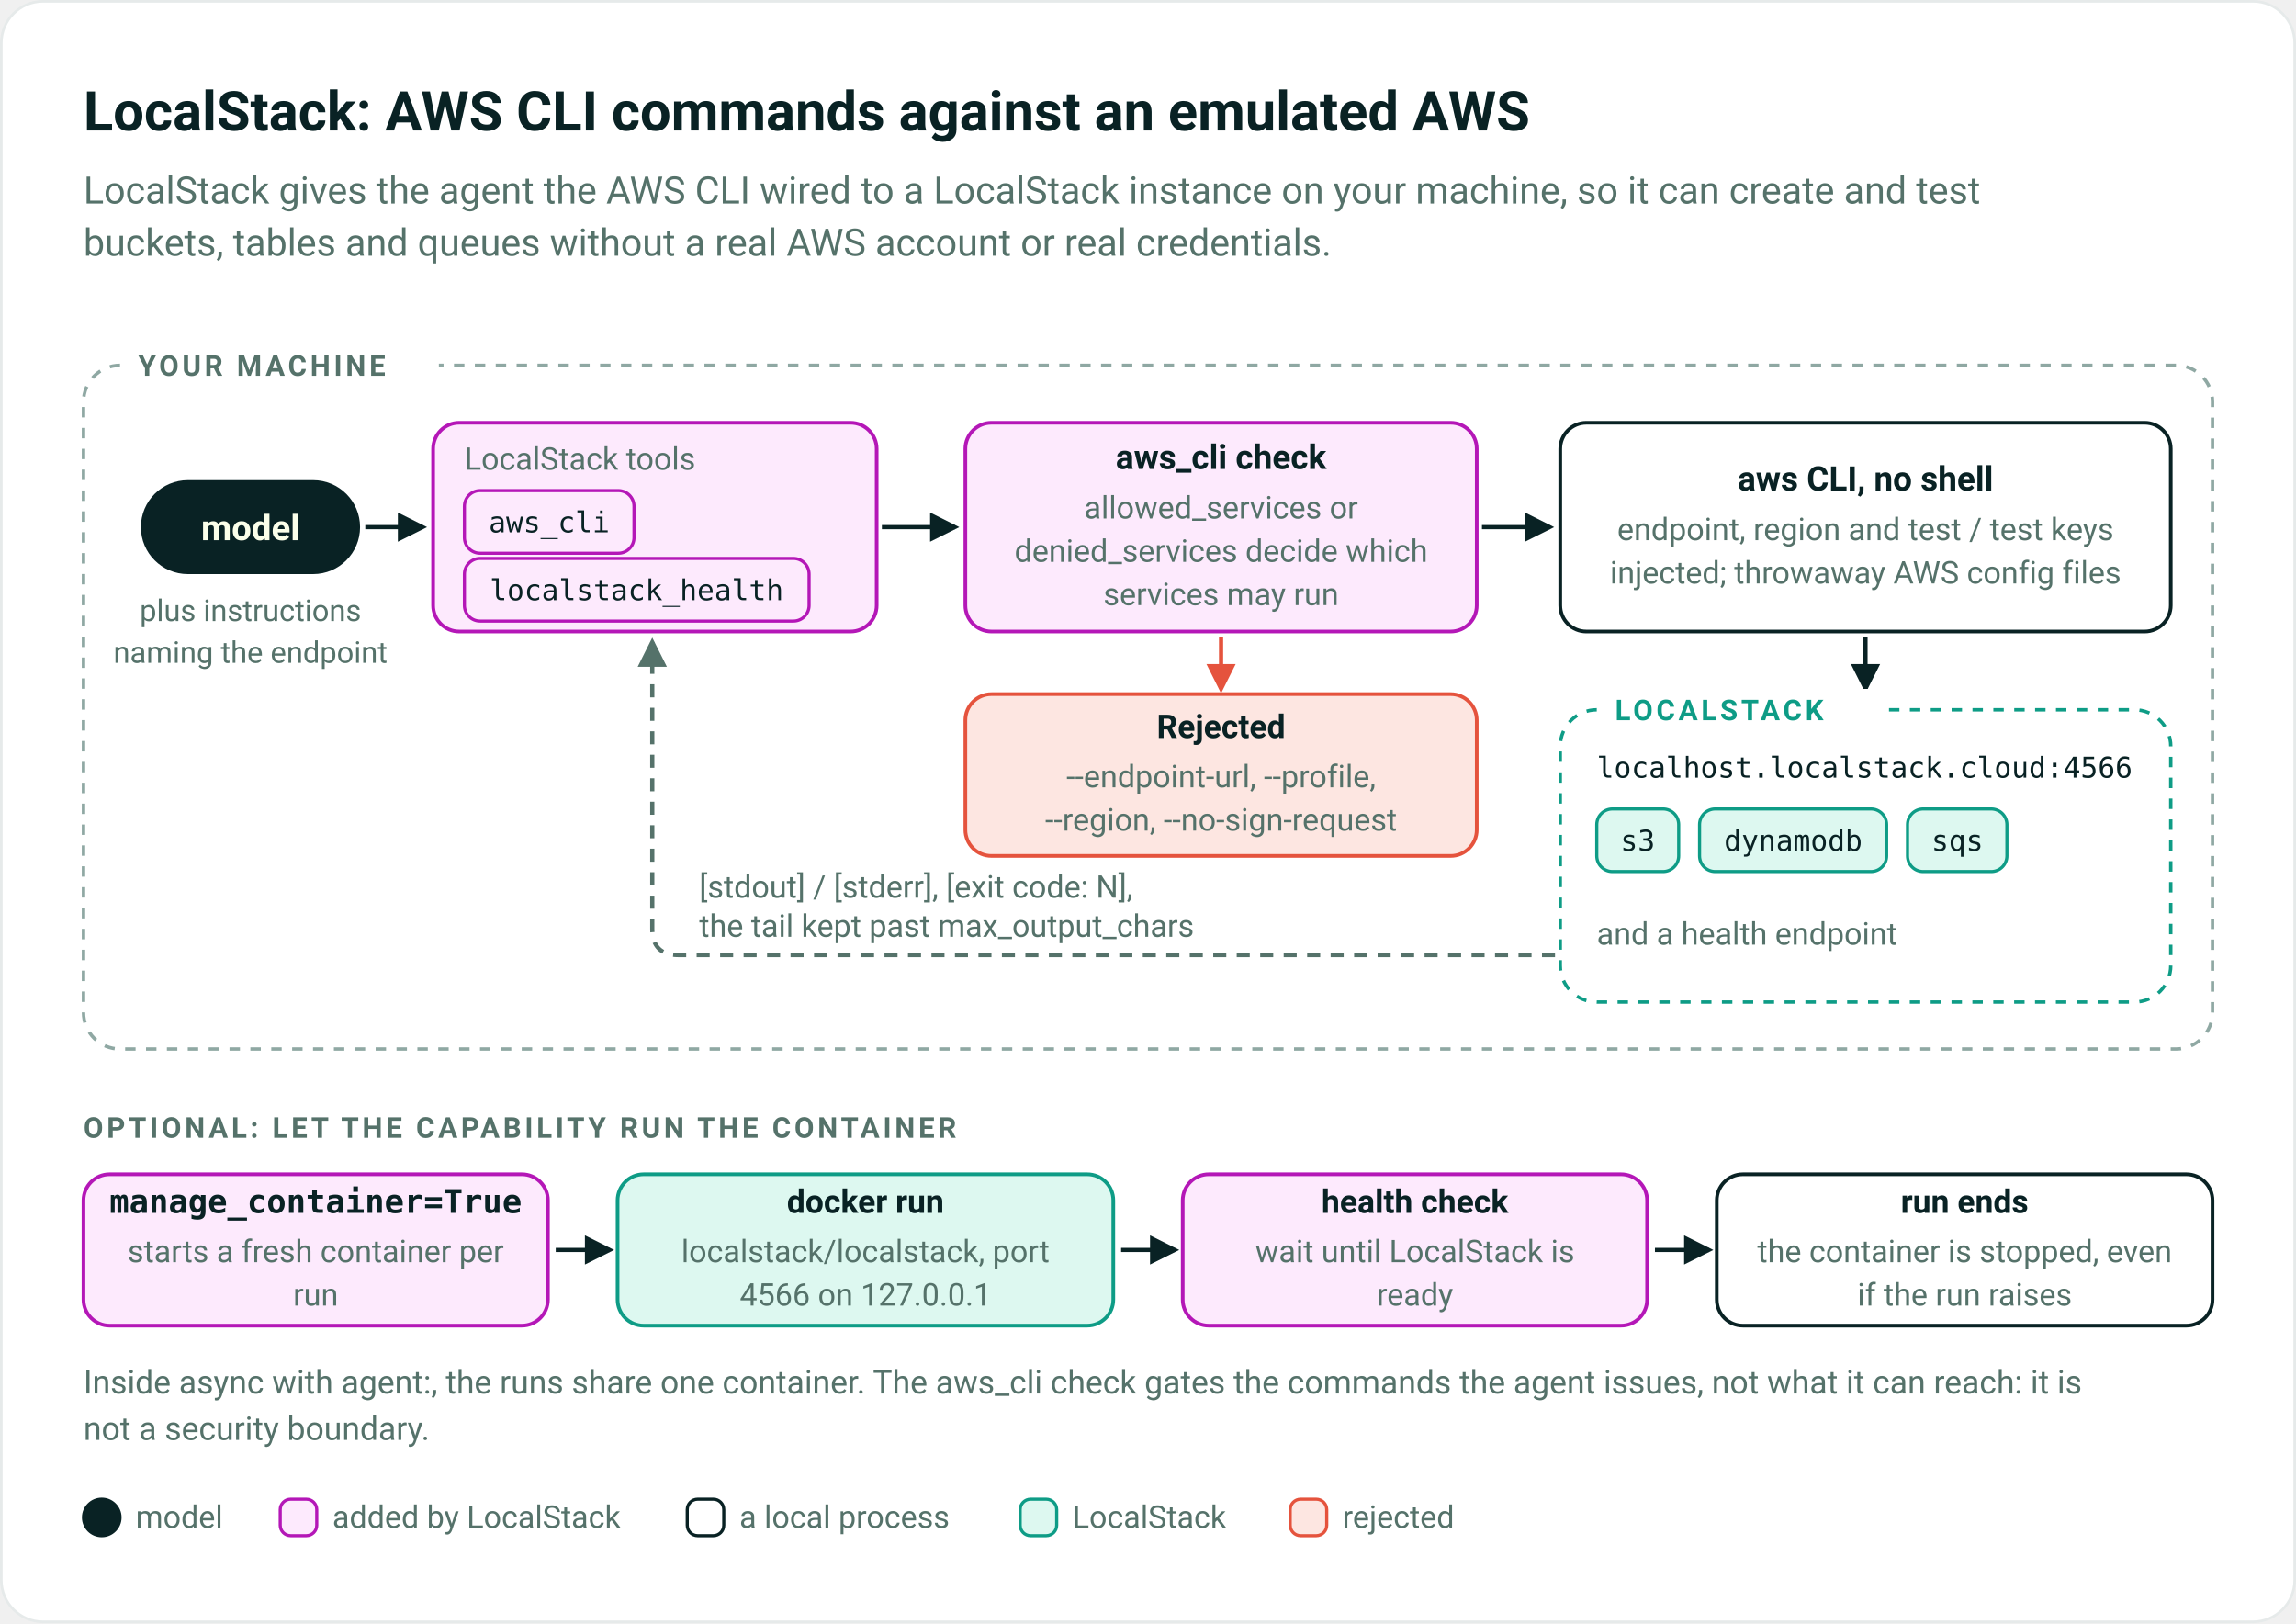
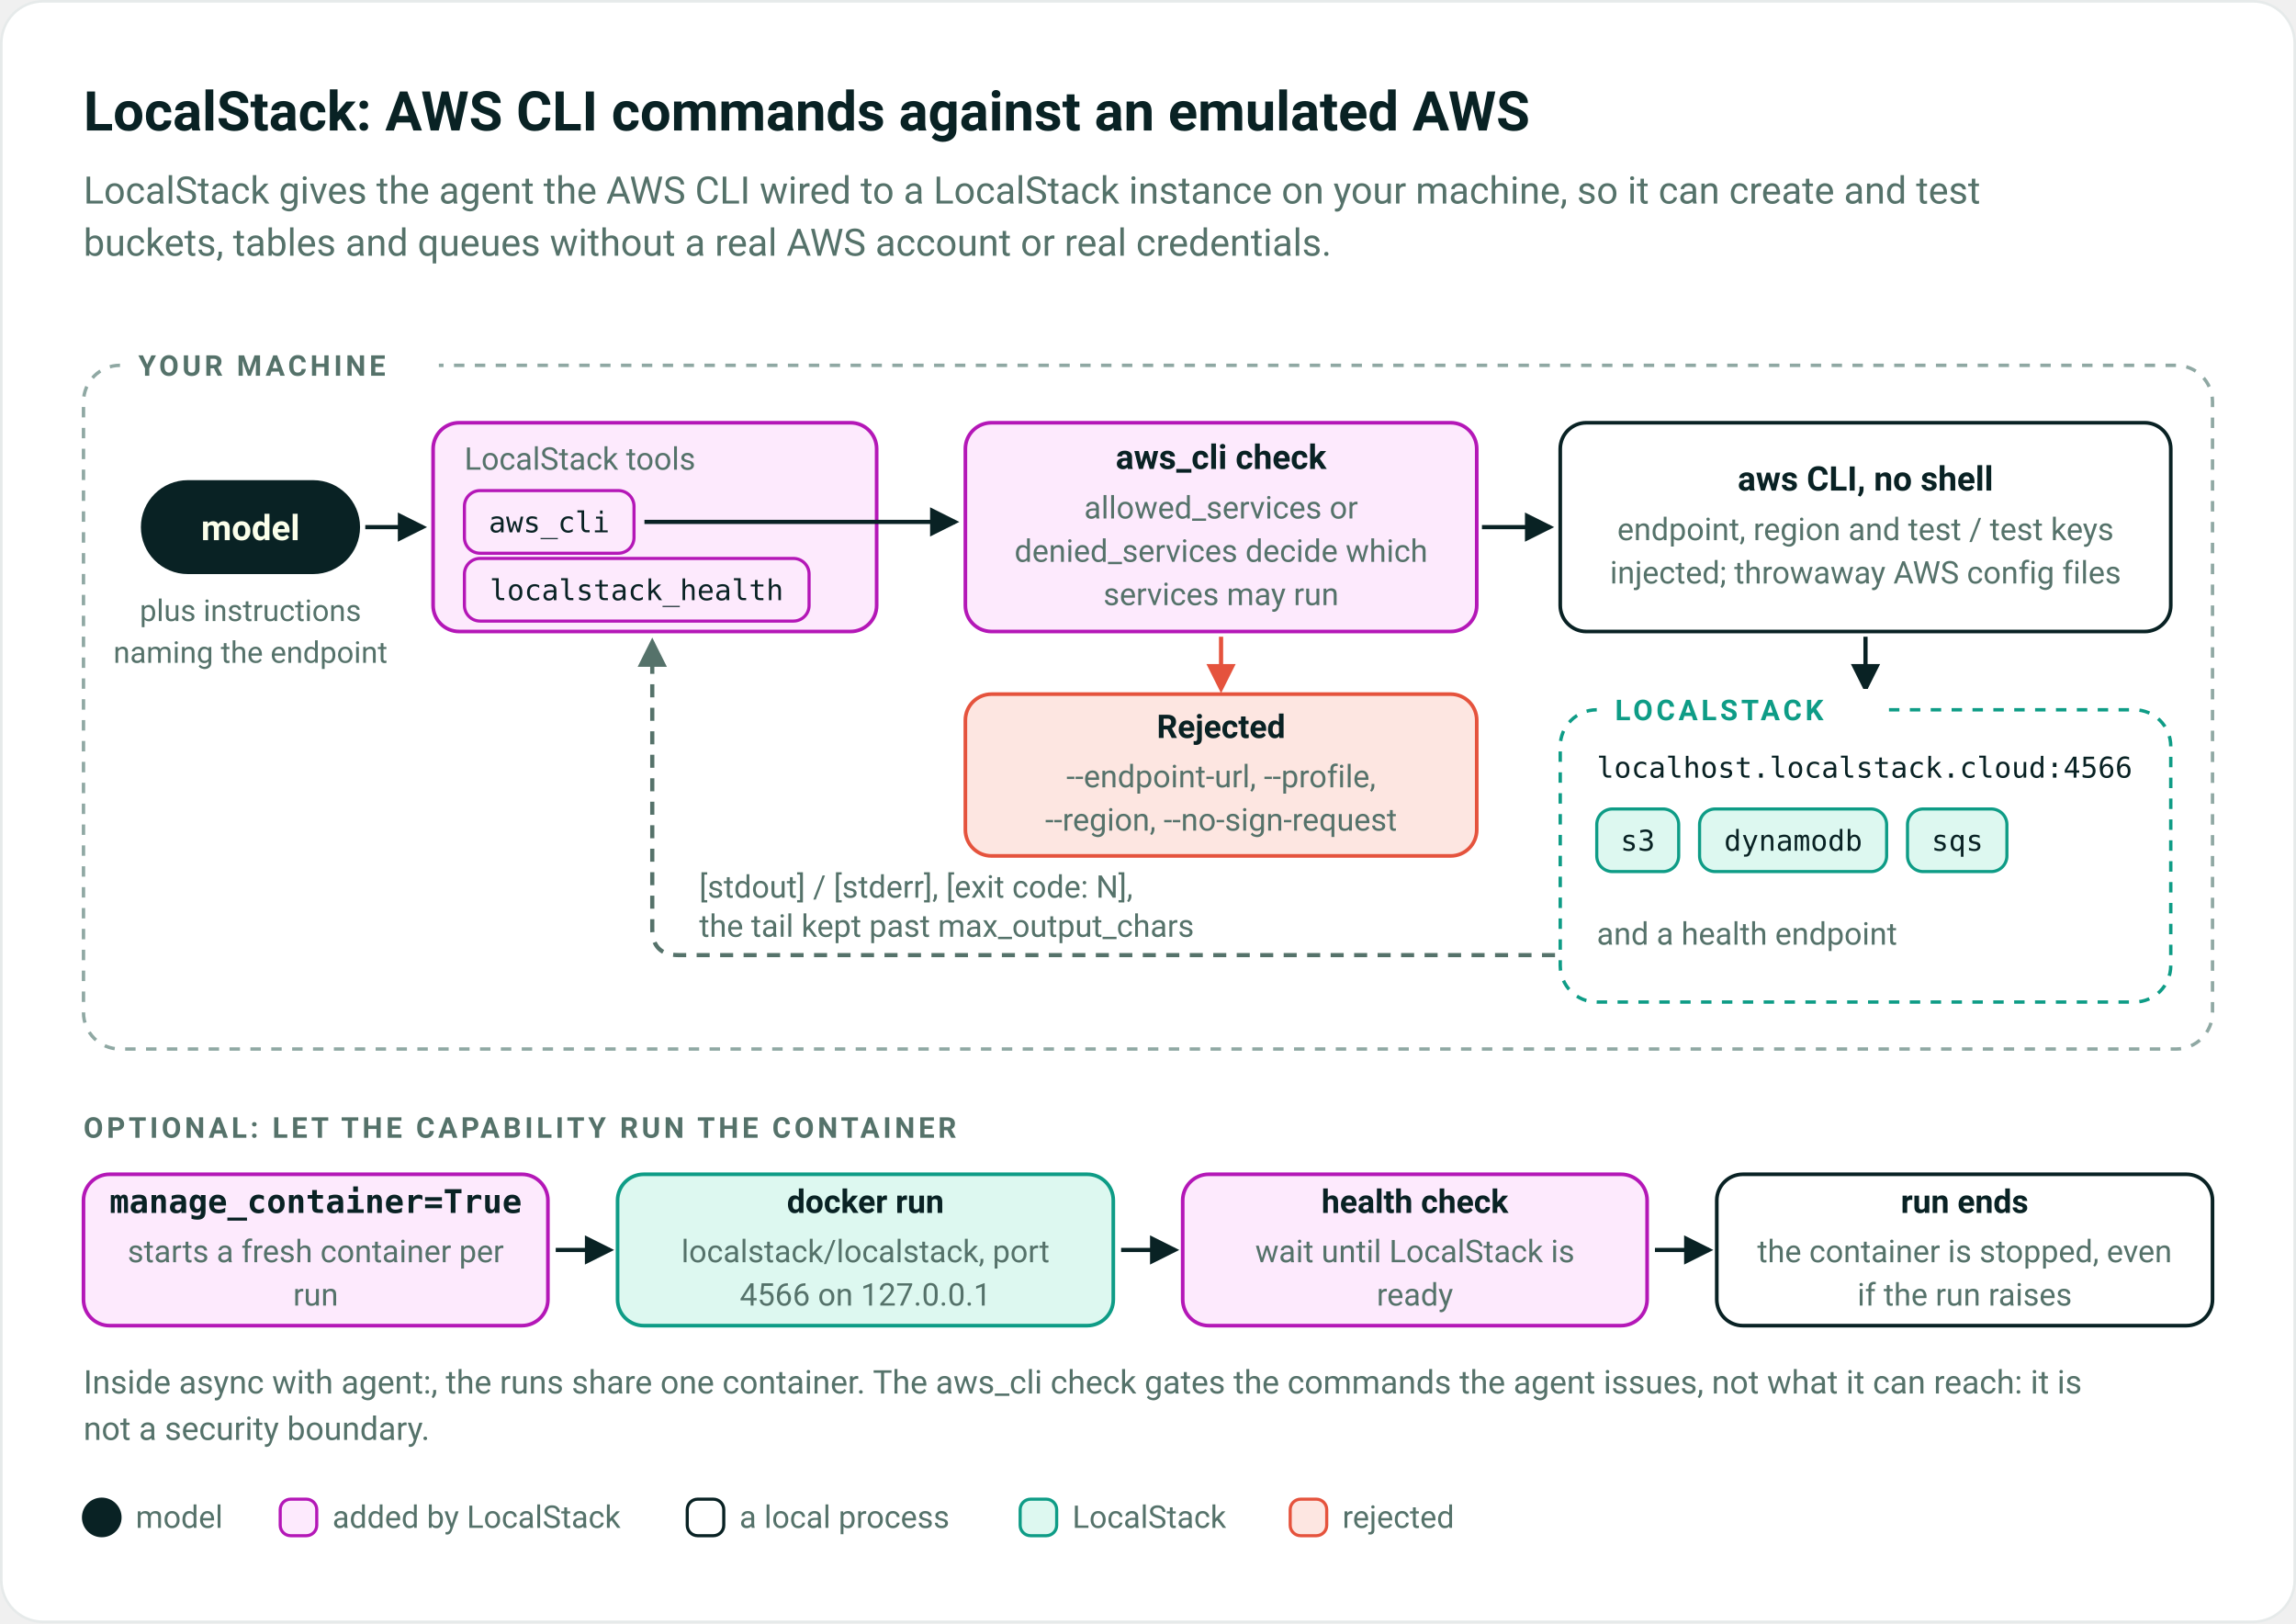
<svg xmlns="http://www.w3.org/2000/svg" width="880" height="622" viewBox="0 0 880 622" role="img" aria-labelledby="t d">
  <defs>
    <marker id="ai" viewBox="0 0 10 10" refX="8.5" refY="5" markerWidth="7" markerHeight="7" orient="auto-start-reverse">
      <path d="M0 0L10 5L0 10z" fill="#092224" />
    </marker>
    <marker id="am" viewBox="0 0 10 10" refX="8.5" refY="5" markerWidth="7" markerHeight="7" orient="auto-start-reverse">
      <path d="M0 0L10 5L0 10z" fill="#55726A" />
    </marker>
    <marker id="al" viewBox="0 0 10 10" refX="8.5" refY="5" markerWidth="7" markerHeight="7" orient="auto-start-reverse">
      <path d="M0 0L10 5L0 10z" fill="#B417B7" />
    </marker>
    <marker id="al2" viewBox="0 0 10 10" refX="8.5" refY="5" markerWidth="7" markerHeight="7" orient="auto-start-reverse">
      <path d="M0 0L10 5L0 10z" fill="#E520E9" />
    </marker>
    <marker id="ap" viewBox="0 0 10 10" refX="8.5" refY="5" markerWidth="7" markerHeight="7" orient="auto-start-reverse">
      <path d="M0 0L10 5L0 10z" fill="#7B57E8" />
    </marker>
    <marker id="aa" viewBox="0 0 10 10" refX="8.5" refY="5" markerWidth="7" markerHeight="7" orient="auto-start-reverse">
      <path d="M0 0L10 5L0 10z" fill="#0E9C86" />
    </marker>
    <marker id="ac" viewBox="0 0 10 10" refX="8.5" refY="5" markerWidth="7" markerHeight="7" orient="auto-start-reverse">
      <path d="M0 0L10 5L0 10z" fill="#E5533D" />
    </marker>
    <marker id="af" viewBox="0 0 10 10" refX="8.5" refY="5" markerWidth="7" markerHeight="7" orient="auto-start-reverse">
      <path d="M0 0L10 5L0 10z" fill="#8FA8A3" />
    </marker>
    <marker id="ao" viewBox="0 0 10 10" refX="8.5" refY="5" markerWidth="7" markerHeight="7" orient="auto-start-reverse">
      <path d="M0 0L10 5L0 10z" fill="#97998B" />
    </marker>
  </defs>
  <rect x="0.5" y="0.5" width="879" height="621" rx="16" fill="#FFFFFF" stroke="#E6EAEA" />
  <text x="32" y="50" font-size="21" fill="#092224" text-anchor="start" font-weight="700" font-family="ui-sans-serif, system-ui, -apple-system, 'Segoe UI', Roboto, Helvetica, Arial, sans-serif">LocalStack: AWS CLI commands against an emulated AWS</text>
  <text x="32" y="78" font-size="14.5" fill="#55726A" text-anchor="start" font-weight="400" font-family="ui-sans-serif, system-ui, -apple-system, 'Segoe UI', Roboto, Helvetica, Arial, sans-serif">LocalStack gives the agent the AWS CLI wired to a LocalStack instance on your machine, so it can create and test</text>
  <text x="32" y="98" font-size="14.5" fill="#55726A" text-anchor="start" font-weight="400" font-family="ui-sans-serif, system-ui, -apple-system, 'Segoe UI', Roboto, Helvetica, Arial, sans-serif">buckets, tables and queues without a real AWS account or real credentials.</text>
  <rect x="32" y="140" width="816" height="262" rx="14" fill="none" stroke="#8FA8A3" stroke-width="1.3" stroke-dasharray="4 4" />
  <rect x="46" y="132" width="122.2" height="16" rx="4" fill="#FFFFFF" />
  <text letter-spacing="1.3" x="53" y="144" font-size="11" fill="#55726A" text-anchor="start" font-weight="700" font-family="ui-sans-serif, system-ui, -apple-system, 'Segoe UI', Roboto, Helvetica, Arial, sans-serif">YOUR MACHINE</text>
  <rect x="54" y="184" width="84" height="36" rx="18" fill="#092224" />
  <text x="96" y="207" font-size="13.5" fill="#FBFFEA" text-anchor="middle" font-weight="700" font-family="ui-sans-serif, system-ui, -apple-system, 'Segoe UI', Roboto, Helvetica, Arial, sans-serif">model</text>
  <line x1="140" y1="202" x2="162" y2="202" stroke="#092224" stroke-width="1.6" marker-end="url(#ai)" />
  <rect x="166" y="162" width="170" height="80" rx="10" fill="#FDEAFD" stroke="#B417B7" stroke-width="1.4" />
  <text x="178" y="180" font-size="12" fill="#55726A" text-anchor="start" font-weight="400" font-family="ui-sans-serif, system-ui, -apple-system, 'Segoe UI', Roboto, Helvetica, Arial, sans-serif">LocalStack tools</text>
  <rect x="178" y="188" width="65" height="24" rx="6" fill="#FDEAFD" stroke="#B417B7" stroke-width="1.2" />
  <text x="210.5" y="204" font-size="11" fill="#092224" text-anchor="middle" font-weight="500" font-family="ui-monospace, 'SF Mono', Menlo, Consolas, monospace">aws_cli</text>
  <rect x="178" y="214" width="132.1" height="24" rx="6" fill="#FDEAFD" stroke="#B417B7" stroke-width="1.2" />
  <text x="244" y="230" font-size="11" fill="#092224" text-anchor="middle" font-weight="500" font-family="ui-monospace, 'SF Mono', Menlo, Consolas, monospace">localstack_health</text>
  <text x="96" y="238" font-size="11.5" fill="#55726A" text-anchor="middle" font-weight="400" font-family="ui-sans-serif, system-ui, -apple-system, 'Segoe UI', Roboto, Helvetica, Arial, sans-serif">plus instructions</text>
  <text x="96" y="254" font-size="11.5" fill="#55726A" text-anchor="middle" font-weight="400" font-family="ui-sans-serif, system-ui, -apple-system, 'Segoe UI', Roboto, Helvetica, Arial, sans-serif">naming the endpoint</text>
-   <line x1="338" y1="202" x2="366" y2="202" stroke="#092224" stroke-width="1.6" marker-end="url(#ai)" />
+   <line x1="247" y1="200" x2="366" y2="200" stroke="#092224" stroke-width="1.6" marker-end="url(#ai)" />
  <rect x="370" y="162" width="196" height="80" rx="10" fill="#FDEAFD" stroke="#B417B7" stroke-width="1.4" />
  <text x="468" y="179.7" font-size="13" fill="#092224" text-anchor="middle" font-weight="600" font-family="ui-sans-serif, system-ui, -apple-system, 'Segoe UI', Roboto, Helvetica, Arial, sans-serif">aws_cli check</text>
  <text x="468" y="198.7" font-size="12" fill="#55726A" text-anchor="middle" font-weight="400" font-family="ui-sans-serif, system-ui, -apple-system, 'Segoe UI', Roboto, Helvetica, Arial, sans-serif">allowed_services or</text>
  <text x="468" y="215.3" font-size="12" fill="#55726A" text-anchor="middle" font-weight="400" font-family="ui-sans-serif, system-ui, -apple-system, 'Segoe UI', Roboto, Helvetica, Arial, sans-serif">denied_services decide which</text>
  <text x="468" y="231.9" font-size="12" fill="#55726A" text-anchor="middle" font-weight="400" font-family="ui-sans-serif, system-ui, -apple-system, 'Segoe UI', Roboto, Helvetica, Arial, sans-serif">services may run</text>
  <line x1="468" y1="244" x2="468" y2="264" stroke="#E5533D" stroke-width="1.6" marker-end="url(#ac)" />
  <rect x="370" y="266" width="196" height="62" rx="10" fill="#FDE6E1" stroke="#E5533D" stroke-width="1.4" />
  <text x="468" y="282.8" font-size="12.5" fill="#092224" text-anchor="middle" font-weight="600" font-family="ui-sans-serif, system-ui, -apple-system, 'Segoe UI', Roboto, Helvetica, Arial, sans-serif">Rejected</text>
  <text x="468" y="301.7" font-size="12" fill="#55726A" text-anchor="middle" font-weight="400" font-family="ui-sans-serif, system-ui, -apple-system, 'Segoe UI', Roboto, Helvetica, Arial, sans-serif">--endpoint-url, --profile,</text>
  <text x="468" y="318.3" font-size="12" fill="#55726A" text-anchor="middle" font-weight="400" font-family="ui-sans-serif, system-ui, -apple-system, 'Segoe UI', Roboto, Helvetica, Arial, sans-serif">--region, --no-sign-request</text>
  <line x1="568" y1="202" x2="594" y2="202" stroke="#092224" stroke-width="1.6" marker-end="url(#ai)" />
  <rect x="598" y="162" width="234" height="80" rx="10" fill="#FFFFFF" stroke="#092224" stroke-width="1.4" />
  <text x="715" y="188" font-size="13" fill="#092224" text-anchor="middle" font-weight="600" font-family="ui-sans-serif, system-ui, -apple-system, 'Segoe UI', Roboto, Helvetica, Arial, sans-serif">aws CLI, no shell</text>
  <text x="715" y="207" font-size="12" fill="#55726A" text-anchor="middle" font-weight="400" font-family="ui-sans-serif, system-ui, -apple-system, 'Segoe UI', Roboto, Helvetica, Arial, sans-serif">endpoint, region and test / test keys</text>
  <text x="715" y="223.6" font-size="12" fill="#55726A" text-anchor="middle" font-weight="400" font-family="ui-sans-serif, system-ui, -apple-system, 'Segoe UI', Roboto, Helvetica, Arial, sans-serif">injected; throwaway AWS config files</text>
  <line x1="715" y1="244" x2="715" y2="264" stroke="#092224" stroke-width="1.6" marker-end="url(#ai)" />
  <rect x="598" y="272" width="234" height="112" rx="14" fill="none" stroke="#0E9C86" stroke-width="1.3" stroke-dasharray="4 4" />
  <rect x="612" y="264" width="109.1" height="16" rx="4" fill="#FFFFFF" />
  <text letter-spacing="1.3" x="619" y="276" font-size="11" fill="#0E9C86" text-anchor="start" font-weight="700" font-family="ui-sans-serif, system-ui, -apple-system, 'Segoe UI', Roboto, Helvetica, Arial, sans-serif">LOCALSTACK</text>
  <text x="612" y="298" font-size="11" fill="#092224" text-anchor="start" font-weight="400" font-family="ui-monospace, 'SF Mono', Menlo, Consolas, monospace">localhost.localstack.cloud:4566</text>
  <rect x="612" y="310" width="31.4" height="24" rx="6" fill="#DDF8F0" stroke="#0E9C86" stroke-width="1.2" />
  <text x="627.7" y="326" font-size="11" fill="#092224" text-anchor="middle" font-weight="500" font-family="ui-monospace, 'SF Mono', Menlo, Consolas, monospace">s3</text>
  <rect x="651.4" y="310" width="71.7" height="24" rx="6" fill="#DDF8F0" stroke="#0E9C86" stroke-width="1.2" />
  <text x="687.3" y="326" font-size="11" fill="#092224" text-anchor="middle" font-weight="500" font-family="ui-monospace, 'SF Mono', Menlo, Consolas, monospace">dynamodb</text>
  <rect x="731.1" y="310" width="38.1" height="24" rx="6" fill="#DDF8F0" stroke="#0E9C86" stroke-width="1.2" />
  <text x="750.2" y="326" font-size="11" fill="#092224" text-anchor="middle" font-weight="500" font-family="ui-monospace, 'SF Mono', Menlo, Consolas, monospace">sqs</text>
  <text x="612" y="362" font-size="12" fill="#55726A" text-anchor="start" font-weight="400" font-family="ui-sans-serif, system-ui, -apple-system, 'Segoe UI', Roboto, Helvetica, Arial, sans-serif">and a health endpoint</text>
  <path d="M 596 366 L 260 366 Q 250 366 250 356 L 250 246" stroke="#55726A" stroke-width="1.6" fill="none" stroke-dasharray="5 4" marker-end="url(#am)" />
  <text x="268" y="344" font-size="12" fill="#55726A" text-anchor="start" font-weight="400" font-family="ui-sans-serif, system-ui, -apple-system, 'Segoe UI', Roboto, Helvetica, Arial, sans-serif">[stdout] / [stderr], [exit code: N],</text>
  <text x="268" y="359" font-size="12" fill="#55726A" text-anchor="start" font-weight="400" font-family="ui-sans-serif, system-ui, -apple-system, 'Segoe UI', Roboto, Helvetica, Arial, sans-serif">the tail kept past max_output_chars</text>
  <text letter-spacing="1.3" x="32" y="436" font-size="11" fill="#55726A" text-anchor="start" font-weight="700" font-family="ui-sans-serif, system-ui, -apple-system, 'Segoe UI', Roboto, Helvetica, Arial, sans-serif">OPTIONAL: LET THE CAPABILITY RUN THE CONTAINER</text>
  <rect x="32" y="450" width="178" height="58" rx="10" fill="#FDEAFD" stroke="#B417B7" stroke-width="1.4" />
  <text x="121" y="464.8" font-size="12.5" fill="#092224" text-anchor="middle" font-weight="600" font-family="ui-monospace, 'SF Mono', Menlo, Consolas, monospace">manage_container=True</text>
  <text x="121" y="483.7" font-size="12" fill="#55726A" text-anchor="middle" font-weight="400" font-family="ui-sans-serif, system-ui, -apple-system, 'Segoe UI', Roboto, Helvetica, Arial, sans-serif">starts a fresh container per</text>
  <text x="121" y="500.3" font-size="12" fill="#55726A" text-anchor="middle" font-weight="400" font-family="ui-sans-serif, system-ui, -apple-system, 'Segoe UI', Roboto, Helvetica, Arial, sans-serif">run</text>
  <line x1="213" y1="479" x2="233.7" y2="479" stroke="#092224" stroke-width="1.6" marker-end="url(#ai)" />
  <rect x="236.7" y="450" width="190" height="58" rx="10" fill="#DDF8F0" stroke="#0E9C86" stroke-width="1.4" />
  <text x="331.7" y="464.8" font-size="12.5" fill="#092224" text-anchor="middle" font-weight="600" font-family="ui-sans-serif, system-ui, -apple-system, 'Segoe UI', Roboto, Helvetica, Arial, sans-serif">docker run</text>
  <text x="331.7" y="483.7" font-size="12" fill="#55726A" text-anchor="middle" font-weight="400" font-family="ui-sans-serif, system-ui, -apple-system, 'Segoe UI', Roboto, Helvetica, Arial, sans-serif">localstack/localstack, port</text>
  <text x="331.7" y="500.3" font-size="12" fill="#55726A" text-anchor="middle" font-weight="400" font-family="ui-sans-serif, system-ui, -apple-system, 'Segoe UI', Roboto, Helvetica, Arial, sans-serif">4566 on 127.0.0.1</text>
  <line x1="429.7" y1="479" x2="450.3" y2="479" stroke="#092224" stroke-width="1.6" marker-end="url(#ai)" />
  <rect x="453.3" y="450" width="178" height="58" rx="10" fill="#FDEAFD" stroke="#B417B7" stroke-width="1.4" />
  <text x="542.3" y="464.8" font-size="12.5" fill="#092224" text-anchor="middle" font-weight="600" font-family="ui-sans-serif, system-ui, -apple-system, 'Segoe UI', Roboto, Helvetica, Arial, sans-serif">health check</text>
  <text x="542.3" y="483.7" font-size="12" fill="#55726A" text-anchor="middle" font-weight="400" font-family="ui-sans-serif, system-ui, -apple-system, 'Segoe UI', Roboto, Helvetica, Arial, sans-serif">wait until LocalStack is</text>
  <text x="542.3" y="500.3" font-size="12" fill="#55726A" text-anchor="middle" font-weight="400" font-family="ui-sans-serif, system-ui, -apple-system, 'Segoe UI', Roboto, Helvetica, Arial, sans-serif">ready</text>
  <line x1="634.3" y1="479" x2="655" y2="479" stroke="#092224" stroke-width="1.6" marker-end="url(#ai)" />
  <rect x="658" y="450" width="190" height="58" rx="10" fill="#FFFFFF" stroke="#092224" stroke-width="1.4" />
  <text x="753" y="464.8" font-size="12.5" fill="#092224" text-anchor="middle" font-weight="600" font-family="ui-sans-serif, system-ui, -apple-system, 'Segoe UI', Roboto, Helvetica, Arial, sans-serif">run ends</text>
  <text x="753" y="483.7" font-size="12" fill="#55726A" text-anchor="middle" font-weight="400" font-family="ui-sans-serif, system-ui, -apple-system, 'Segoe UI', Roboto, Helvetica, Arial, sans-serif">the container is stopped, even</text>
  <text x="753" y="500.3" font-size="12" fill="#55726A" text-anchor="middle" font-weight="400" font-family="ui-sans-serif, system-ui, -apple-system, 'Segoe UI', Roboto, Helvetica, Arial, sans-serif">if the run raises</text>
  <text x="32" y="534" font-size="12.5" fill="#55726A" text-anchor="start" font-weight="400" font-family="ui-sans-serif, system-ui, -apple-system, 'Segoe UI', Roboto, Helvetica, Arial, sans-serif">Inside async with agent:, the runs share one container. The aws_cli check gates the commands the agent issues, not what it can reach: it is</text>
  <text x="32" y="551.8" font-size="12.5" fill="#55726A" text-anchor="start" font-weight="400" font-family="ui-sans-serif, system-ui, -apple-system, 'Segoe UI', Roboto, Helvetica, Arial, sans-serif">not a security boundary.</text>
  <rect x="32" y="574.5" width="14" height="14" rx="7" fill="#092224" stroke="#092224" stroke-width="1.2" />
  <text x="52" y="585.5" font-size="12" fill="#55726A" text-anchor="start" font-weight="400" font-family="ui-sans-serif, system-ui, -apple-system, 'Segoe UI', Roboto, Helvetica, Arial, sans-serif">model</text>
  <rect x="107.4" y="574.5" width="14" height="14" rx="4" fill="#FDEAFD" stroke="#B417B7" stroke-width="1.2" />
  <text x="127.4" y="585.5" font-size="12" fill="#55726A" text-anchor="start" font-weight="400" font-family="ui-sans-serif, system-ui, -apple-system, 'Segoe UI', Roboto, Helvetica, Arial, sans-serif">added by LocalStack</text>
  <rect x="263.4" y="574.5" width="14" height="14" rx="4" fill="#FFFFFF" stroke="#092224" stroke-width="1.2" />
  <text x="283.4" y="585.5" font-size="12" fill="#55726A" text-anchor="start" font-weight="400" font-family="ui-sans-serif, system-ui, -apple-system, 'Segoe UI', Roboto, Helvetica, Arial, sans-serif">a local process</text>
  <rect x="391" y="574.5" width="14" height="14" rx="4" fill="#DDF8F0" stroke="#0E9C86" stroke-width="1.2" />
  <text x="411" y="585.5" font-size="12" fill="#55726A" text-anchor="start" font-weight="400" font-family="ui-sans-serif, system-ui, -apple-system, 'Segoe UI', Roboto, Helvetica, Arial, sans-serif">LocalStack</text>
  <rect x="494.5" y="574.5" width="14" height="14" rx="4" fill="#FDE6E1" stroke="#E5533D" stroke-width="1.2" />
  <text x="514.5" y="585.5" font-size="12" fill="#55726A" text-anchor="start" font-weight="400" font-family="ui-sans-serif, system-ui, -apple-system, 'Segoe UI', Roboto, Helvetica, Arial, sans-serif">rejected</text>
</svg>
